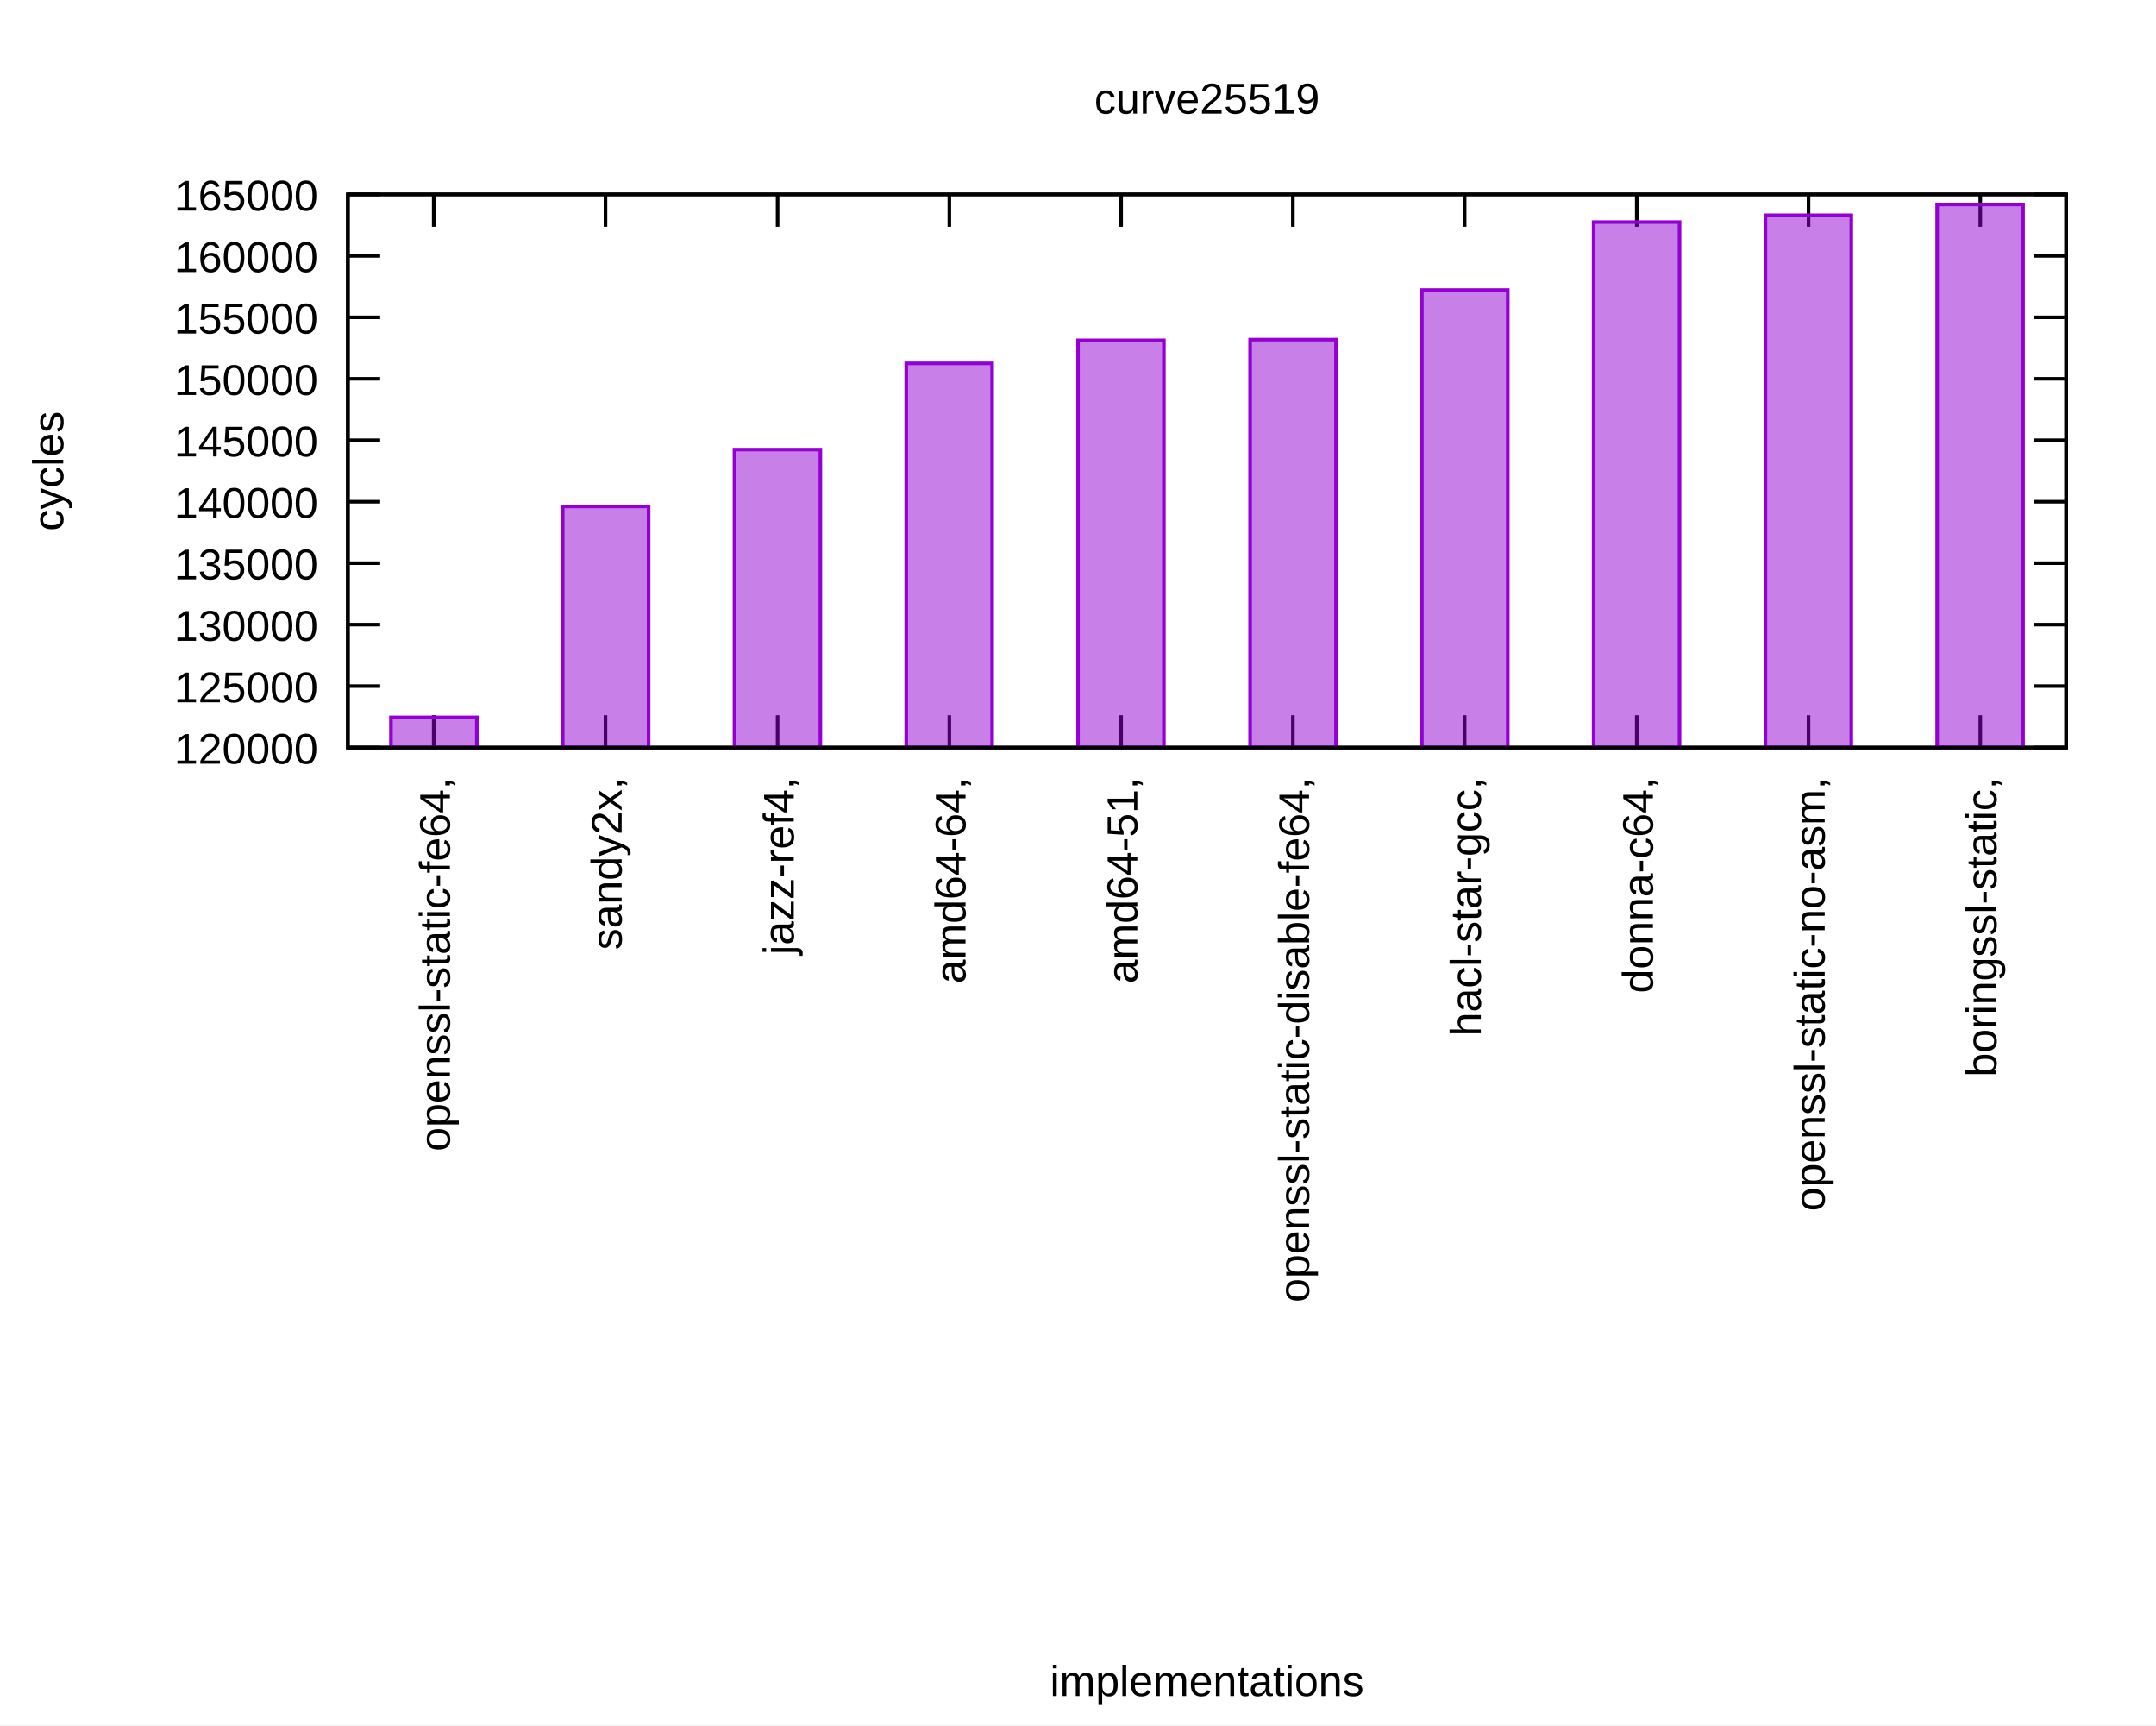
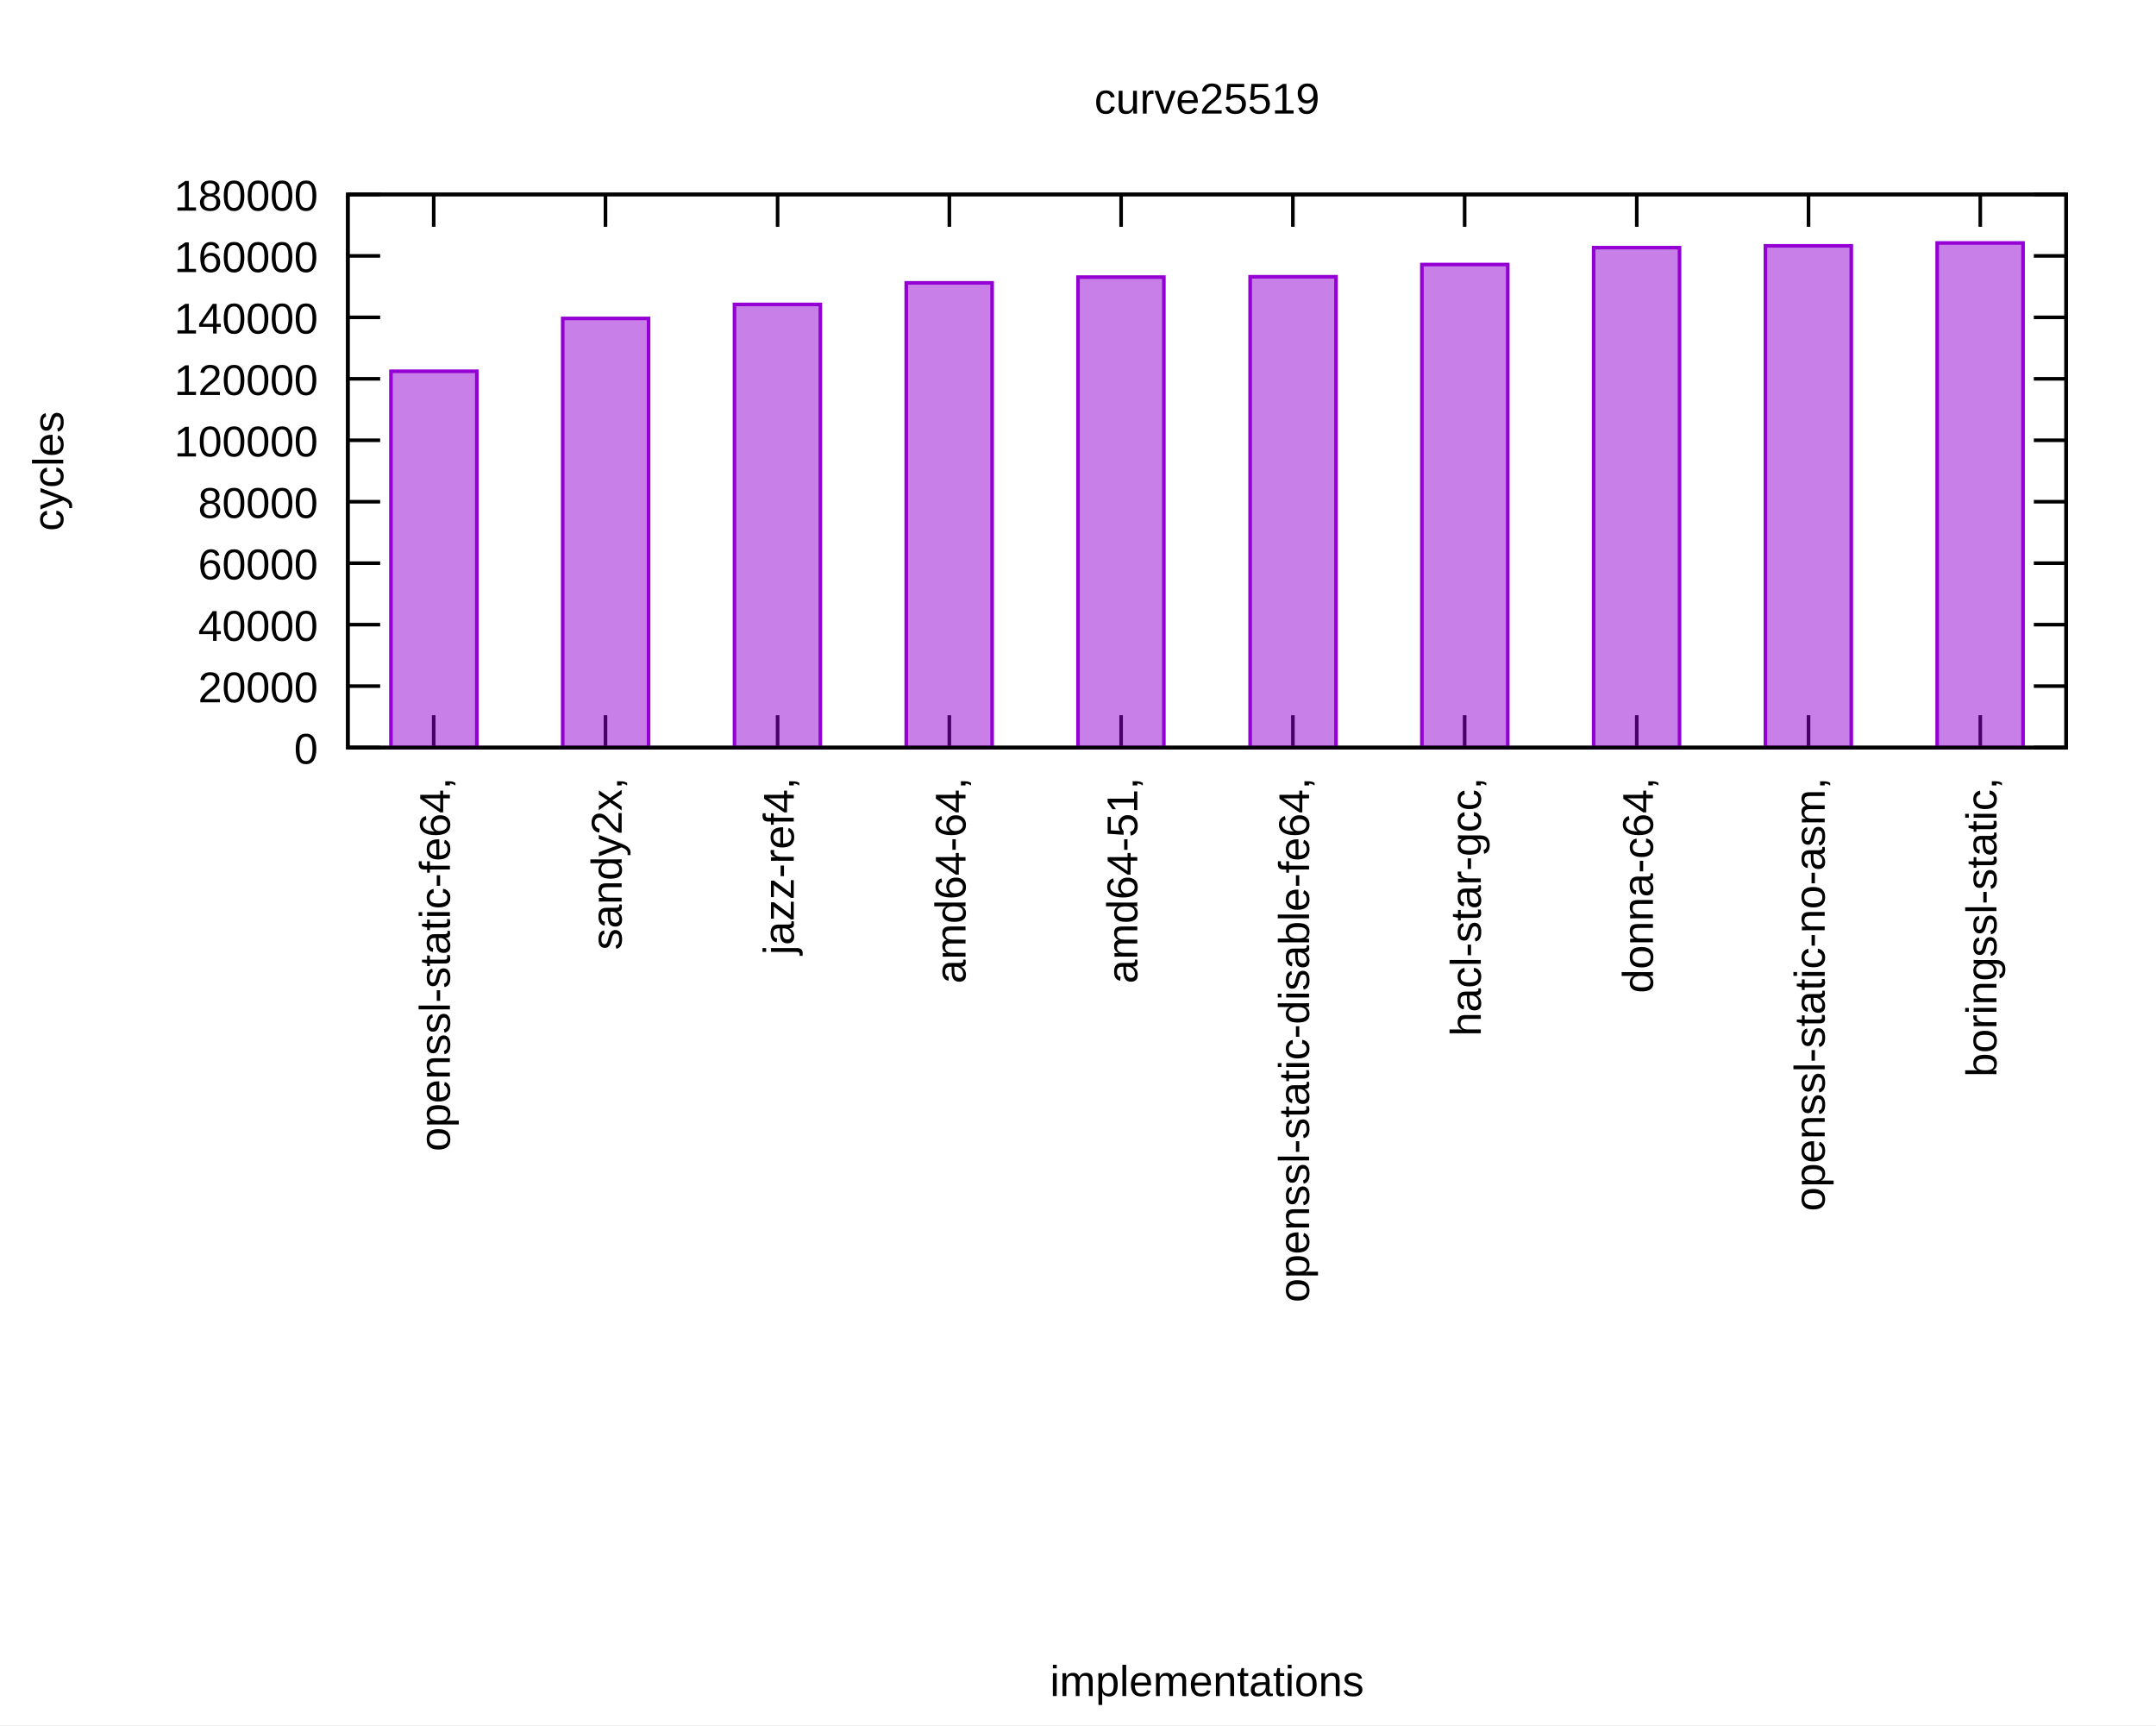
<svg xmlns="http://www.w3.org/2000/svg" xmlns:xlink="http://www.w3.org/1999/xlink" width="600" height="480" viewBox="0 0 600 480">
  <g id="gnuplot_canvas">
    <rect x="0" y="0" width="600" height="480" fill="#ffffff" />
    <defs>
      <circle id="gpDot" r="0.5" stroke-width="0.5" />
      <path id="gpPt0" stroke-width="0.222" stroke="currentColor" d="M-1,0 h2 M0,-1 v2" />
      <path id="gpPt1" stroke-width="0.222" stroke="currentColor" d="M-1,-1 L1,1 M1,-1 L-1,1" />
      <path id="gpPt2" stroke-width="0.222" stroke="currentColor" d="M-1,0 L1,0 M0,-1 L0,1 M-1,-1 L1,1 M-1,1 L1,-1" />
      <rect id="gpPt3" stroke-width="0.222" stroke="currentColor" x="-1" y="-1" width="2" height="2" />
      <rect id="gpPt4" stroke-width="0.222" stroke="currentColor" fill="currentColor" x="-1" y="-1" width="2" height="2" />
      <circle id="gpPt5" stroke-width="0.222" stroke="currentColor" cx="0" cy="0" r="1" />
      <use xlink:href="#gpPt5" id="gpPt6" fill="currentColor" stroke="none" />
      <path id="gpPt7" stroke-width="0.222" stroke="currentColor" d="M0,-1.33 L-1.33,0.67 L1.33,0.67 z" />
      <use xlink:href="#gpPt7" id="gpPt8" fill="currentColor" stroke="none" />
      <use xlink:href="#gpPt7" id="gpPt9" stroke="currentColor" transform="rotate(180)" />
      <use xlink:href="#gpPt9" id="gpPt10" fill="currentColor" stroke="none" />
      <use xlink:href="#gpPt3" id="gpPt11" stroke="currentColor" transform="rotate(45)" />
      <use xlink:href="#gpPt11" id="gpPt12" fill="currentColor" stroke="none" />
      <path id="gpPt13" stroke-width="0.222" stroke="currentColor" d="M0,1.330 L1.265,0.411 L0.782,-1.067 L-0.782,-1.076 L-1.265,0.411 z" />
      <use xlink:href="#gpPt13" id="gpPt14" fill="currentColor" stroke="none" />
      <filter id="textbox" filterUnits="objectBoundingBox" x="0" y="0" height="1" width="1">
        <feFlood flood-color="#FFFFFF" flood-opacity="1" result="bgnd" />
        <feComposite in="SourceGraphic" in2="bgnd" operator="atop" />
      </filter>
      <filter id="greybox" filterUnits="objectBoundingBox" x="0" y="0" height="1" width="1">
        <feFlood flood-color="lightgrey" flood-opacity="1" result="grey" />
        <feComposite in="SourceGraphic" in2="grey" operator="atop" />
      </filter>
    </defs>
    <g fill="none" color="#FFFFFF" stroke="currentColor" stroke-width="1.00" stroke-linecap="butt" stroke-linejoin="miter">
</g>
    <g fill="none" color="black" stroke="currentColor" stroke-width="1.00" stroke-linecap="butt" stroke-linejoin="miter">
      <path stroke="black" d="M96.8,208.0 L105.8,208.0 M575.0,208.0 L566.0,208.0  " />
      <g transform="translate(88.5,212.5)" stroke="none" fill="black" font-family="Arial" font-size="12.00" text-anchor="end">
        <text>
-           <tspan font-family="Arial"> 120000</tspan>
+           <tspan font-family="Arial"> 0</tspan>
        </text>
      </g>
    </g>
    <g fill="none" color="black" stroke="currentColor" stroke-width="1.00" stroke-linecap="butt" stroke-linejoin="miter">
      <path stroke="black" d="M96.8,190.9 L105.8,190.9 M575.0,190.9 L566.0,190.9  " />
      <g transform="translate(88.5,195.4)" stroke="none" fill="black" font-family="Arial" font-size="12.00" text-anchor="end">
        <text>
-           <tspan font-family="Arial"> 125000</tspan>
+           <tspan font-family="Arial"> 20000</tspan>
        </text>
      </g>
    </g>
    <g fill="none" color="black" stroke="currentColor" stroke-width="1.00" stroke-linecap="butt" stroke-linejoin="miter">
      <path stroke="black" d="M96.8,173.8 L105.8,173.8 M575.0,173.8 L566.0,173.8  " />
      <g transform="translate(88.5,178.3)" stroke="none" fill="black" font-family="Arial" font-size="12.00" text-anchor="end">
        <text>
-           <tspan font-family="Arial"> 130000</tspan>
+           <tspan font-family="Arial"> 40000</tspan>
        </text>
      </g>
    </g>
    <g fill="none" color="black" stroke="currentColor" stroke-width="1.00" stroke-linecap="butt" stroke-linejoin="miter">
      <path stroke="black" d="M96.8,156.7 L105.8,156.7 M575.0,156.7 L566.0,156.7  " />
      <g transform="translate(88.5,161.2)" stroke="none" fill="black" font-family="Arial" font-size="12.00" text-anchor="end">
        <text>
-           <tspan font-family="Arial"> 135000</tspan>
+           <tspan font-family="Arial"> 60000</tspan>
        </text>
      </g>
    </g>
    <g fill="none" color="black" stroke="currentColor" stroke-width="1.00" stroke-linecap="butt" stroke-linejoin="miter">
      <path stroke="black" d="M96.8,139.6 L105.8,139.6 M575.0,139.6 L566.0,139.6  " />
      <g transform="translate(88.5,144.1)" stroke="none" fill="black" font-family="Arial" font-size="12.00" text-anchor="end">
        <text>
-           <tspan font-family="Arial"> 140000</tspan>
+           <tspan font-family="Arial"> 80000</tspan>
        </text>
      </g>
    </g>
    <g fill="none" color="black" stroke="currentColor" stroke-width="1.00" stroke-linecap="butt" stroke-linejoin="miter">
      <path stroke="black" d="M96.8,122.5 L105.8,122.5 M575.0,122.5 L566.0,122.5  " />
      <g transform="translate(88.5,127.0)" stroke="none" fill="black" font-family="Arial" font-size="12.00" text-anchor="end">
        <text>
-           <tspan font-family="Arial"> 145000</tspan>
+           <tspan font-family="Arial"> 100000</tspan>
        </text>
      </g>
    </g>
    <g fill="none" color="black" stroke="currentColor" stroke-width="1.00" stroke-linecap="butt" stroke-linejoin="miter">
      <path stroke="black" d="M96.8,105.4 L105.8,105.4 M575.0,105.4 L566.0,105.4  " />
      <g transform="translate(88.5,109.9)" stroke="none" fill="black" font-family="Arial" font-size="12.00" text-anchor="end">
        <text>
-           <tspan font-family="Arial"> 150000</tspan>
+           <tspan font-family="Arial"> 120000</tspan>
        </text>
      </g>
    </g>
    <g fill="none" color="black" stroke="currentColor" stroke-width="1.00" stroke-linecap="butt" stroke-linejoin="miter">
      <path stroke="black" d="M96.8,88.3 L105.8,88.3 M575.0,88.3 L566.0,88.3  " />
      <g transform="translate(88.5,92.8)" stroke="none" fill="black" font-family="Arial" font-size="12.00" text-anchor="end">
        <text>
-           <tspan font-family="Arial"> 155000</tspan>
+           <tspan font-family="Arial"> 140000</tspan>
        </text>
      </g>
    </g>
    <g fill="none" color="black" stroke="currentColor" stroke-width="1.00" stroke-linecap="butt" stroke-linejoin="miter">
      <path stroke="black" d="M96.8,71.2 L105.8,71.2 M575.0,71.2 L566.0,71.2  " />
      <g transform="translate(88.5,75.7)" stroke="none" fill="black" font-family="Arial" font-size="12.00" text-anchor="end">
        <text>
          <tspan font-family="Arial"> 160000</tspan>
        </text>
      </g>
    </g>
    <g fill="none" color="black" stroke="currentColor" stroke-width="1.00" stroke-linecap="butt" stroke-linejoin="miter">
      <path stroke="black" d="M96.8,54.1 L105.8,54.1 M575.0,54.1 L566.0,54.1  " />
      <g transform="translate(88.5,58.6)" stroke="none" fill="black" font-family="Arial" font-size="12.00" text-anchor="end">
        <text>
-           <tspan font-family="Arial"> 165000</tspan>
+           <tspan font-family="Arial"> 180000</tspan>
        </text>
      </g>
    </g>
    <g fill="none" color="black" stroke="currentColor" stroke-width="1.00" stroke-linecap="butt" stroke-linejoin="miter">
      <path stroke="black" d="M120.7,208.0 L120.7,199.0 M120.7,54.1 L120.7,63.1  " />
      <g transform="translate(125.2,216.3) rotate(270)" stroke="none" fill="black" font-family="Arial" font-size="12.00" text-anchor="end">
        <text>
          <tspan font-family="Arial">openssl-static-fe64,</tspan>
        </text>
      </g>
    </g>
    <g fill="none" color="black" stroke="currentColor" stroke-width="1.00" stroke-linecap="butt" stroke-linejoin="miter">
      <path stroke="black" d="M168.5,208.0 L168.5,199.0 M168.5,54.1 L168.5,63.1  " />
      <g transform="translate(173.0,216.3) rotate(270)" stroke="none" fill="black" font-family="Arial" font-size="12.00" text-anchor="end">
        <text>
          <tspan font-family="Arial">sandy2x,</tspan>
        </text>
      </g>
    </g>
    <g fill="none" color="black" stroke="currentColor" stroke-width="1.00" stroke-linecap="butt" stroke-linejoin="miter">
      <path stroke="black" d="M216.4,208.0 L216.4,199.0 M216.4,54.1 L216.4,63.1  " />
      <g transform="translate(220.9,216.3) rotate(270)" stroke="none" fill="black" font-family="Arial" font-size="12.00" text-anchor="end">
        <text>
          <tspan font-family="Arial">jazz-ref4,</tspan>
        </text>
      </g>
    </g>
    <g fill="none" color="black" stroke="currentColor" stroke-width="1.00" stroke-linecap="butt" stroke-linejoin="miter">
      <path stroke="black" d="M264.2,208.0 L264.2,199.0 M264.2,54.1 L264.2,63.1  " />
      <g transform="translate(268.7,216.3) rotate(270)" stroke="none" fill="black" font-family="Arial" font-size="12.00" text-anchor="end">
        <text>
          <tspan font-family="Arial">amd64-64,</tspan>
        </text>
      </g>
    </g>
    <g fill="none" color="black" stroke="currentColor" stroke-width="1.00" stroke-linecap="butt" stroke-linejoin="miter">
      <path stroke="black" d="M312.0,208.0 L312.0,199.0 M312.0,54.1 L312.0,63.1  " />
      <g transform="translate(316.5,216.3) rotate(270)" stroke="none" fill="black" font-family="Arial" font-size="12.00" text-anchor="end">
        <text>
          <tspan font-family="Arial">amd64-51,</tspan>
        </text>
      </g>
    </g>
    <g fill="none" color="black" stroke="currentColor" stroke-width="1.00" stroke-linecap="butt" stroke-linejoin="miter">
      <path stroke="black" d="M359.8,208.0 L359.8,199.0 M359.8,54.1 L359.8,63.1  " />
      <g transform="translate(364.3,216.3) rotate(270)" stroke="none" fill="black" font-family="Arial" font-size="12.00" text-anchor="end">
        <text>
          <tspan font-family="Arial">openssl-static-disable-fe64,</tspan>
        </text>
      </g>
    </g>
    <g fill="none" color="black" stroke="currentColor" stroke-width="1.00" stroke-linecap="butt" stroke-linejoin="miter">
      <path stroke="black" d="M407.6,208.0 L407.6,199.0 M407.6,54.1 L407.6,63.1  " />
      <g transform="translate(412.1,216.3) rotate(270)" stroke="none" fill="black" font-family="Arial" font-size="12.00" text-anchor="end">
        <text>
          <tspan font-family="Arial">hacl-star-gcc,</tspan>
        </text>
      </g>
    </g>
    <g fill="none" color="black" stroke="currentColor" stroke-width="1.00" stroke-linecap="butt" stroke-linejoin="miter">
      <path stroke="black" d="M455.5,208.0 L455.5,199.0 M455.5,54.1 L455.5,63.1  " />
      <g transform="translate(460.0,216.3) rotate(270)" stroke="none" fill="black" font-family="Arial" font-size="12.00" text-anchor="end">
        <text>
          <tspan font-family="Arial">donna-c64,</tspan>
        </text>
      </g>
    </g>
    <g fill="none" color="black" stroke="currentColor" stroke-width="1.00" stroke-linecap="butt" stroke-linejoin="miter">
      <path stroke="black" d="M503.3,208.0 L503.3,199.0 M503.3,54.1 L503.3,63.1  " />
      <g transform="translate(507.8,216.3) rotate(270)" stroke="none" fill="black" font-family="Arial" font-size="12.00" text-anchor="end">
        <text>
          <tspan font-family="Arial">openssl-static-no-asm,</tspan>
        </text>
      </g>
    </g>
    <g fill="none" color="black" stroke="currentColor" stroke-width="1.00" stroke-linecap="butt" stroke-linejoin="miter">
      <path stroke="black" d="M551.1,208.0 L551.1,199.0 M551.1,54.1 L551.1,63.1  " />
      <g transform="translate(555.6,216.3) rotate(270)" stroke="none" fill="black" font-family="Arial" font-size="12.00" text-anchor="end">
        <text>
          <tspan font-family="Arial">boringssl-static,</tspan>
        </text>
      </g>
    </g>
    <g fill="none" color="black" stroke="currentColor" stroke-width="1.00" stroke-linecap="butt" stroke-linejoin="miter">
</g>
    <g fill="none" color="black" stroke="currentColor" stroke-width="1.00" stroke-linecap="butt" stroke-linejoin="miter">
      <path stroke="black" d="M96.8,54.1 L96.8,208.0 L575.0,208.0 L575.0,54.1 L96.8,54.1 Z  " />
    </g>
    <g fill="none" color="black" stroke="currentColor" stroke-width="1.00" stroke-linecap="butt" stroke-linejoin="miter">
      <g transform="translate(17.6,131.1) rotate(270)" stroke="none" fill="black" font-family="Arial" font-size="12.00" text-anchor="middle">
        <text>
          <tspan font-family="Arial">cycles</tspan>
        </text>
      </g>
    </g>
    <g fill="none" color="black" stroke="currentColor" stroke-width="1.00" stroke-linecap="butt" stroke-linejoin="miter">
      <g transform="translate(335.9,471.9)" stroke="none" fill="black" font-family="Arial" font-size="12.00" text-anchor="middle">
        <text>
          <tspan font-family="Arial">implementations</tspan>
        </text>
      </g>
    </g>
    <g fill="none" color="black" stroke="currentColor" stroke-width="1.00" stroke-linecap="butt" stroke-linejoin="miter">
      <g transform="translate(335.9,31.6)" stroke="none" fill="black" font-family="Arial" font-size="12.00" text-anchor="middle">
        <text>
          <tspan font-family="Arial">curve25519</tspan>
        </text>
      </g>
    </g>
    <g id="gnuplot_plot_1">
      <g fill="none" color="black" stroke="currentColor" stroke-width="1.00" stroke-linecap="butt" stroke-linejoin="miter">
        <g stroke="none" shape-rendering="crispEdges">
-           <polygon fill="rgb(148,   0, 211)" fill-opacity="0.5" points="108.8,208.0 132.8,208.0 132.8,199.5 108.8,199.5 " />
-         </g>
-         <path stroke="rgb(148,   0, 211)" d="M108.8,208.0 L108.8,199.6 L132.7,199.6 L132.7,208.0 L108.8,208.0 Z  " />
-         <g stroke="none" shape-rendering="crispEdges">
-           <polygon fill="rgb(148,   0, 211)" fill-opacity="0.5" points="156.6,208.0 180.6,208.0 180.6,140.8 156.6,140.8 " />
-         </g>
-         <path stroke="rgb(148,   0, 211)" d="M156.6,208.0 L156.6,140.9 L180.5,140.9 L180.5,208.0 L156.6,208.0 Z  " />
-         <g stroke="none" shape-rendering="crispEdges">
-           <polygon fill="rgb(148,   0, 211)" fill-opacity="0.5" points="204.4,208.0 228.4,208.0 228.4,125.0 204.4,125.0 " />
-         </g>
-         <path stroke="rgb(148,   0, 211)" d="M204.4,208.0 L204.4,125.1 L228.3,125.1 L228.3,208.0 L204.4,208.0 Z  " />
-         <g stroke="none" shape-rendering="crispEdges">
-           <polygon fill="rgb(148,   0, 211)" fill-opacity="0.5" points="252.2,208.0 276.2,208.0 276.2,101.0 252.2,101.0 " />
-         </g>
-         <path stroke="rgb(148,   0, 211)" d="M252.2,208.0 L252.2,101.1 L276.1,101.1 L276.1,208.0 L252.2,208.0 Z  " />
-         <g stroke="none" shape-rendering="crispEdges">
-           <polygon fill="rgb(148,   0, 211)" fill-opacity="0.5" points="300.0,208.0 324.0,208.0 324.0,94.6 300.0,94.6 " />
-         </g>
-         <path stroke="rgb(148,   0, 211)" d="M300.0,208.0 L300.0,94.7 L323.9,94.7 L323.9,208.0 L300.0,208.0 Z  " />
-         <g stroke="none" shape-rendering="crispEdges">
-           <polygon fill="rgb(148,   0, 211)" fill-opacity="0.5" points="347.9,208.0 371.9,208.0 371.9,94.4 347.9,94.4 " />
-         </g>
-         <path stroke="rgb(148,   0, 211)" d="M347.9,208.0 L347.9,94.5 L371.8,94.5 L371.8,208.0 L347.9,208.0 Z  " />
-         <g stroke="none" shape-rendering="crispEdges">
-           <polygon fill="rgb(148,   0, 211)" fill-opacity="0.5" points="395.7,208.0 419.7,208.0 419.7,80.6 395.7,80.6 " />
-         </g>
-         <path stroke="rgb(148,   0, 211)" d="M395.7,208.0 L395.7,80.7 L419.6,80.7 L419.6,208.0 L395.7,208.0 Z  " />
-         <g stroke="none" shape-rendering="crispEdges">
-           <polygon fill="rgb(148,   0, 211)" fill-opacity="0.5" points="443.5,208.0 467.5,208.0 467.5,61.7 443.5,61.7 " />
-         </g>
-         <path stroke="rgb(148,   0, 211)" d="M443.5,208.0 L443.5,61.8 L467.4,61.8 L467.4,208.0 L443.5,208.0 Z  " />
-         <g stroke="none" shape-rendering="crispEdges">
-           <polygon fill="rgb(148,   0, 211)" fill-opacity="0.5" points="491.3,208.0 515.3,208.0 515.3,59.8 491.3,59.8 " />
-         </g>
-         <path stroke="rgb(148,   0, 211)" d="M491.3,208.0 L491.3,59.9 L515.2,59.9 L515.2,208.0 L491.3,208.0 Z  " />
-         <g stroke="none" shape-rendering="crispEdges">
-           <polygon fill="rgb(148,   0, 211)" fill-opacity="0.5" points="539.1,208.0 563.1,208.0 563.1,56.8 539.1,56.8 " />
-         </g>
-         <path stroke="rgb(148,   0, 211)" d="M539.1,208.0 L539.1,56.9 L563.0,56.9 L563.0,208.0 L539.1,208.0 Z  " />
+           <polygon fill="rgb(148,   0, 211)" fill-opacity="0.5" points="108.8,208.0 132.8,208.0 132.8,103.2 108.8,103.2 " />
+         </g>
+         <path stroke="rgb(148,   0, 211)" d="M108.8,208.0 L108.8,103.3 L132.7,103.3 L132.7,208.0 L108.8,208.0 Z  " />
+         <g stroke="none" shape-rendering="crispEdges">
+           <polygon fill="rgb(148,   0, 211)" fill-opacity="0.5" points="156.6,208.0 180.6,208.0 180.6,88.5 156.6,88.5 " />
+         </g>
+         <path stroke="rgb(148,   0, 211)" d="M156.6,208.0 L156.6,88.6 L180.5,88.6 L180.5,208.0 L156.6,208.0 Z  " />
+         <g stroke="none" shape-rendering="crispEdges">
+           <polygon fill="rgb(148,   0, 211)" fill-opacity="0.5" points="204.4,208.0 228.4,208.0 228.4,84.6 204.4,84.6 " />
+         </g>
+         <path stroke="rgb(148,   0, 211)" d="M204.4,208.0 L204.4,84.7 L228.3,84.7 L228.3,208.0 L204.4,208.0 Z  " />
+         <g stroke="none" shape-rendering="crispEdges">
+           <polygon fill="rgb(148,   0, 211)" fill-opacity="0.5" points="252.2,208.0 276.2,208.0 276.2,78.6 252.2,78.6 " />
+         </g>
+         <path stroke="rgb(148,   0, 211)" d="M252.2,208.0 L252.2,78.7 L276.1,78.7 L276.1,208.0 L252.2,208.0 Z  " />
+         <g stroke="none" shape-rendering="crispEdges">
+           <polygon fill="rgb(148,   0, 211)" fill-opacity="0.5" points="300.0,208.0 324.0,208.0 324.0,77.0 300.0,77.0 " />
+         </g>
+         <path stroke="rgb(148,   0, 211)" d="M300.0,208.0 L300.0,77.1 L323.9,77.1 L323.9,208.0 L300.0,208.0 Z  " />
+         <g stroke="none" shape-rendering="crispEdges">
+           <polygon fill="rgb(148,   0, 211)" fill-opacity="0.5" points="347.9,208.0 371.9,208.0 371.9,76.9 347.9,76.9 " />
+         </g>
+         <path stroke="rgb(148,   0, 211)" d="M347.9,208.0 L347.9,77.0 L371.8,77.0 L371.8,208.0 L347.9,208.0 Z  " />
+         <g stroke="none" shape-rendering="crispEdges">
+           <polygon fill="rgb(148,   0, 211)" fill-opacity="0.5" points="395.7,208.0 419.7,208.0 419.7,73.5 395.7,73.5 " />
+         </g>
+         <path stroke="rgb(148,   0, 211)" d="M395.7,208.0 L395.7,73.6 L419.6,73.6 L419.6,208.0 L395.7,208.0 Z  " />
+         <g stroke="none" shape-rendering="crispEdges">
+           <polygon fill="rgb(148,   0, 211)" fill-opacity="0.5" points="443.5,208.0 467.5,208.0 467.5,68.8 443.5,68.8 " />
+         </g>
+         <path stroke="rgb(148,   0, 211)" d="M443.5,208.0 L443.5,68.9 L467.4,68.9 L467.4,208.0 L443.5,208.0 Z  " />
+         <g stroke="none" shape-rendering="crispEdges">
+           <polygon fill="rgb(148,   0, 211)" fill-opacity="0.5" points="491.3,208.0 515.3,208.0 515.3,68.3 491.3,68.3 " />
+         </g>
+         <path stroke="rgb(148,   0, 211)" d="M491.3,208.0 L491.3,68.4 L515.2,68.4 L515.2,208.0 L491.3,208.0 Z  " />
+         <g stroke="none" shape-rendering="crispEdges">
+           <polygon fill="rgb(148,   0, 211)" fill-opacity="0.5" points="539.1,208.0 563.1,208.0 563.1,67.5 539.1,67.5 " />
+         </g>
+         <path stroke="rgb(148,   0, 211)" d="M539.1,208.0 L539.1,67.6 L563.0,67.6 L563.0,208.0 L539.1,208.0 Z  " />
      </g>
    </g>
    <g fill="none" color="#FFFFFF" stroke="rgb(148,   0, 211)" stroke-width="2.00" stroke-linecap="butt" stroke-linejoin="miter">
</g>
    <g fill="none" color="black" stroke="currentColor" stroke-width="2.00" stroke-linecap="butt" stroke-linejoin="miter">
</g>
    <g fill="none" color="black" stroke="black" stroke-width="1.00" stroke-linecap="butt" stroke-linejoin="miter">
</g>
    <g fill="none" color="black" stroke="currentColor" stroke-width="1.00" stroke-linecap="butt" stroke-linejoin="miter">
      <path stroke="black" d="M96.8,54.1 L96.8,208.0 L575.0,208.0 L575.0,54.1 L96.8,54.1 Z  " />
    </g>
    <g fill="none" color="black" stroke="currentColor" stroke-width="1.00" stroke-linecap="butt" stroke-linejoin="miter">
</g>
  </g>
</svg>
